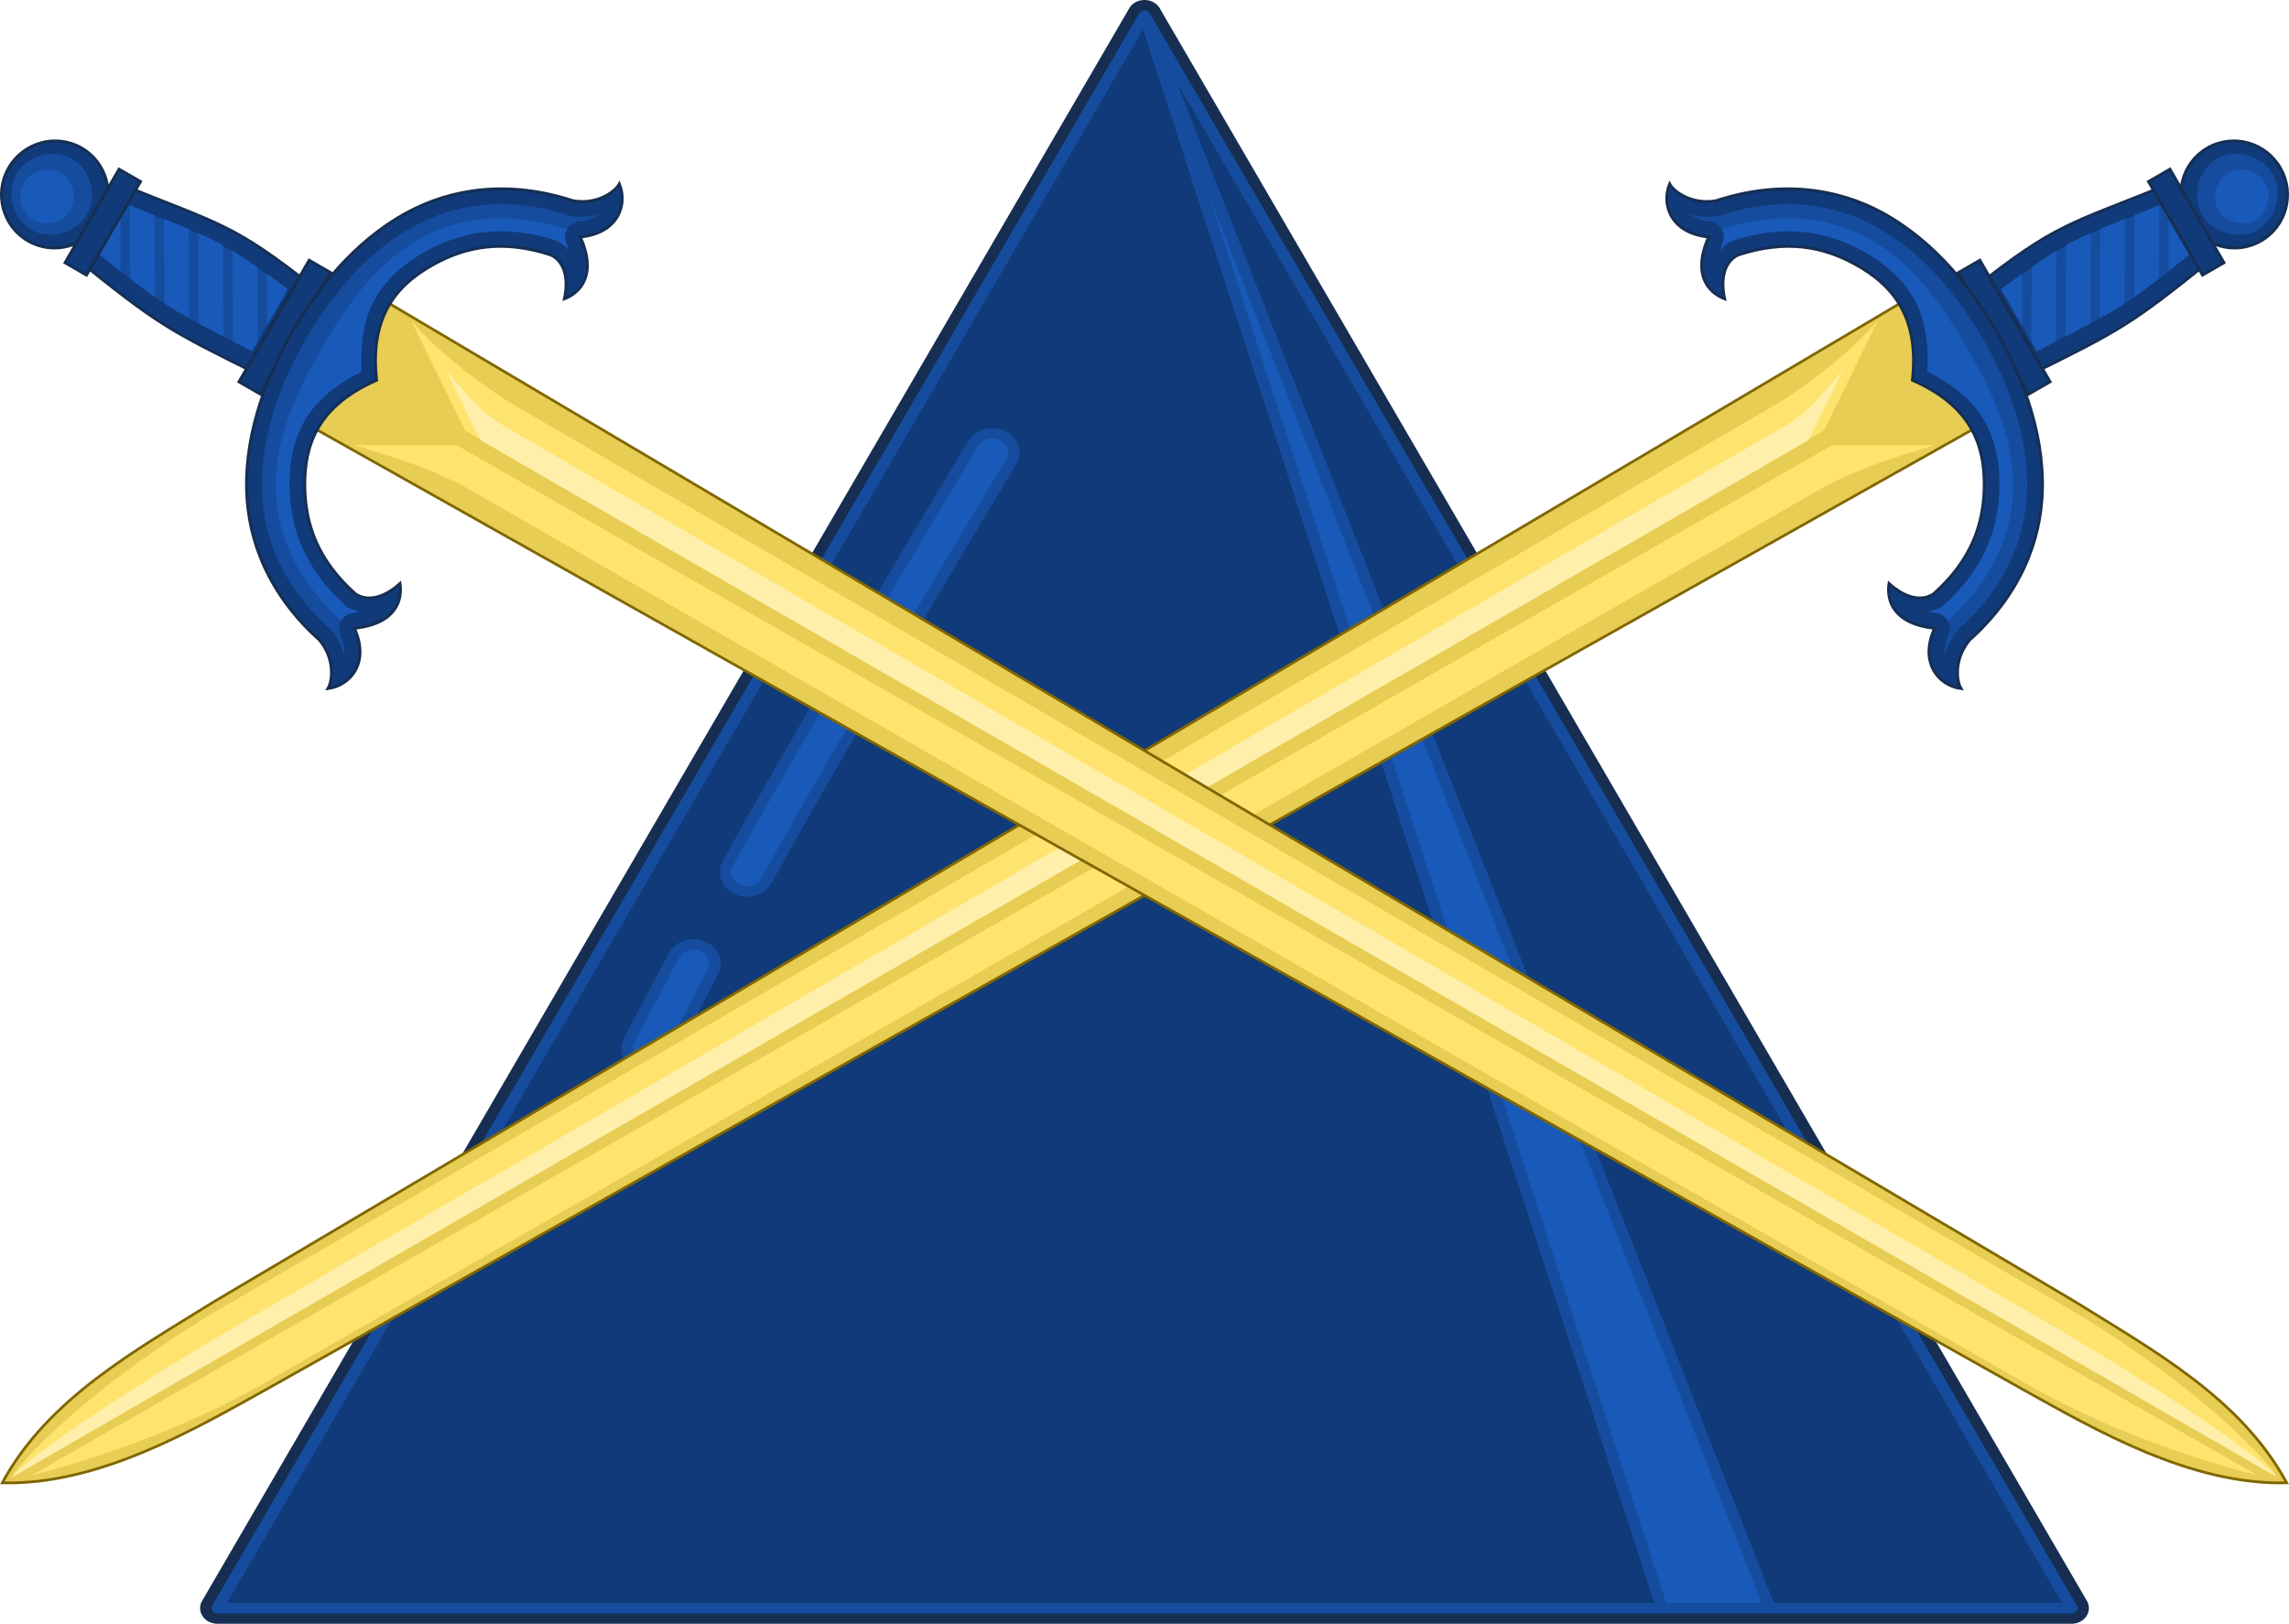
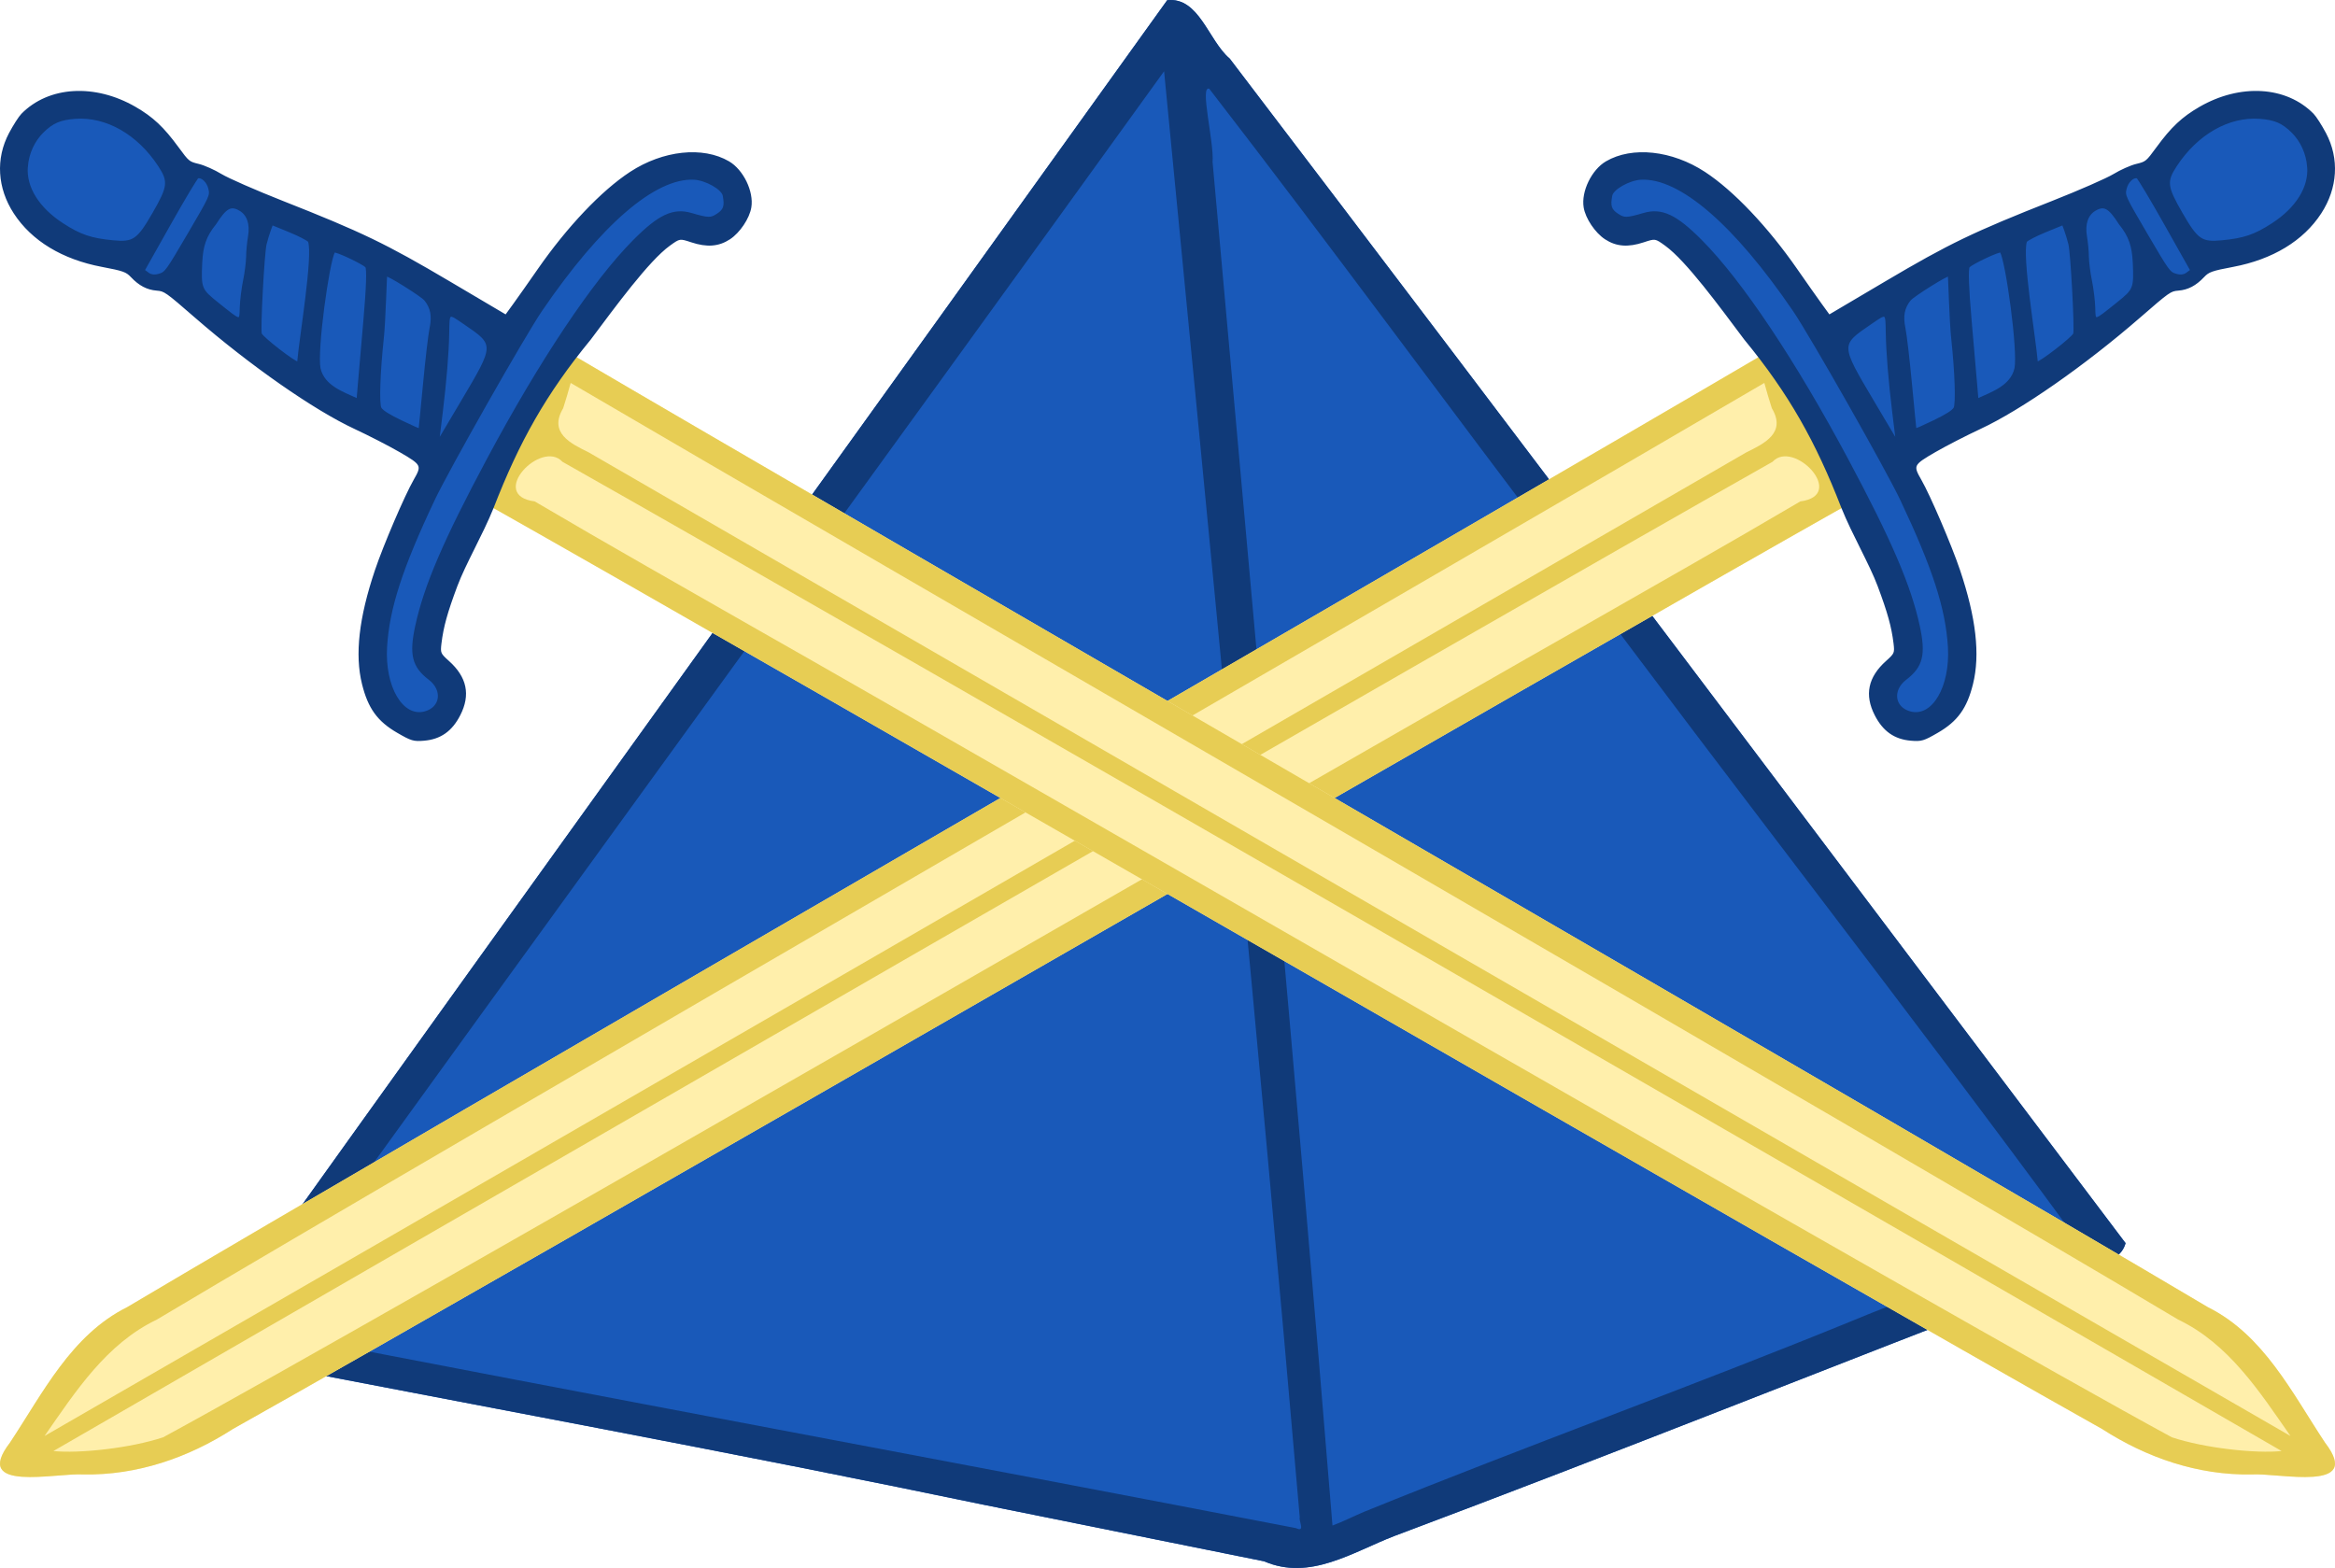
- <svg xmlns="http://www.w3.org/2000/svg" width="591.539pt" height="419.695pt" version="1.1" viewBox="0 0 591.539 419.695" id="svg1">
-   <defs id="defs1" />
-   <g id="g4" transform="matrix(1.660174,0,0,1.497012,-484.8955,-327.5206)" style="stroke-width:0.634">
-     <path d="M 470.224,221.48 614.542,496.441 H 325.92 L 470.238,221.48" fill-rule="evenodd" id="path1" style="fill:#162e52;fill-opacity:1;stroke:#162e52;stroke-width:5.394;stroke-linecap:round;stroke-linejoin:round;stroke-dasharray:none;stroke-opacity:1" />
-     <path d="M 470.224,221.48 614.542,496.441 H 325.92 L 470.238,221.48" fill-rule="evenodd" id="path4" style="fill:#1959b9;fill-opacity:1;stroke:#154c9e;stroke-width:1.798;stroke-linecap:round;stroke-linejoin:round;stroke-dasharray:none;stroke-opacity:1" />
-     <path d="m 470.224,221.48 80.557,274.961 H 325.92 L 470.238,221.48 Z m 0,0 144.318,274.961 h -46.984 z m -73.243,162.274 -6.959,14.615 c -0.796,1.675 -0.085,3.671 1.591,4.466 1.676,0.795 3.674,0.085 4.47,-1.59 l 6.959,-14.615 c 0.796,-1.675 0.085,-3.671 -1.591,-4.466 -1.676,-0.795 -3.674,-0.085 -4.47,1.59 z m 46.594,-88.401 c -24.364,44.892 -35.284,66.648 -38.214,72.498 -0.83,1.658 -0.169,3.671 1.49,4.5 1.659,0.829 3.674,0.169 4.504,-1.489 2.929,-5.853 13.816,-27.538 38.113,-72.314 0.88,-1.624 0.271,-3.671 -1.354,-4.55 -1.625,-0.879 -3.674,-0.271 -4.554,1.353 z" fill-rule="evenodd" id="path3" style="display:inline;fill:#103a79;fill-opacity:1;stroke:#154c9e;stroke-width:1.798;stroke-linecap:round;stroke-linejoin:round;stroke-dasharray:none;stroke-opacity:1" />
-   </g>
-   <g id="g29" transform="translate(-304.2304,-390.1527)">
-     <g transform="matrix(0.6758186,1.170552,1.162707,-0.6712889,796.1228,1056.389)" id="g16" style="display:inline;stroke-width:0.353">
-       <g id="g6" transform="translate(-74.25513,40.25867)" style="stroke-width:0.557;stroke-miterlimit:4;stroke-dasharray:none">
-         <circle style="display:inline;fill:#103a79;fill-opacity:1;stroke:#162e52;stroke-width:0.557;stroke-linecap:round;stroke-miterlimit:4;stroke-dasharray:none;stroke-opacity:1" id="circle4" cx="-288.793" cy="244.281" r="10.254" />
-         <path style="display:inline;fill:#154c9e;fill-opacity:1;stroke:none;stroke-width:0.384;stroke-linecap:round;stroke-miterlimit:4;stroke-dasharray:none;stroke-opacity:1" id="path5" d="m -536.658,38.58 c -2.833,-5.36e-4 -5.41,2.576 -5.41,5.408 -5.4e-4,2.833 2.577,5.411 5.41,5.41 2.833,-2.48e-4 5.409,-2.577 5.408,-5.41 -2.5e-4,-2.832 -2.576,-5.408 -5.408,-5.408 z" transform="matrix(1.449769,0,0,1.449769,489.5067,181.0444)" />
-         <path transform="matrix(1.449769,0,0,1.449769,490.3114,181.5809)" d="m -536.658,40.402 c -1.878,-3.56e-4 -3.588,1.708 -3.588,3.586 -3.6e-4,1.878 1.71,3.588 3.588,3.588 1.878,-1.65e-4 3.586,-1.71 3.586,-3.588 -1.6e-4,-1.878 -1.708,-3.586 -3.586,-3.586 z" id="path6" style="display:inline;fill:#1959b9;fill-opacity:1;stroke:none;stroke-width:0.384;stroke-linecap:round;stroke-miterlimit:4;stroke-dasharray:none;stroke-opacity:1" />
+ <svg xmlns="http://www.w3.org/2000/svg" width="592.919pt" height="398.199pt" version="1.1" viewBox="0 0 592.919 398.199" id="svg1">
+   <defs id="defs1">
+     </defs>
+   <g id="layer1" transform="matrix(2.834646,0,0,2.834646,-1.275348,-144.9827)">
+     <g id="g41">
+       <path d="m 88.596,185.963 c -22.918,-4.774 -45.944,-8.994 -68.923,-13.457 -1.702,-1.88 1.797,-4.116 2.539,-6.016 27.524,-38.495 55.228,-76.863 82.797,-115.327 2.868,-0.295 3.676,3.608 5.601,5.236 26.879,35.276 53.527,70.727 80.248,106.122 -0.61,2.272 -4.257,2.047 -6.082,3.256 -19.837,7.622 -39.567,15.536 -59.462,22.995 -3.728,1.445 -7.531,4.022 -11.623,2.253 -8.365,-1.687 -16.73,-3.374 -25.095,-5.061 z" id="path3-5" style="fill:#1959b9;fill-opacity:1" />
+       <path style="fill:#103a79;fill-opacity:1" d="m 88.596,185.963 c -22.918,-4.774 -45.944,-8.994 -68.923,-13.457 -1.702,-1.88 1.797,-4.116 2.539,-6.016 27.524,-38.495 55.228,-76.863 82.797,-115.327 2.868,-0.295 3.676,3.608 5.601,5.236 26.879,35.276 53.527,70.727 80.248,106.122 -0.61,2.272 -4.257,2.047 -6.082,3.256 -19.837,7.622 -39.567,15.536 -59.462,22.995 -3.728,1.445 -7.531,4.022 -11.623,2.253 -8.365,-1.687 -16.73,-3.374 -25.095,-5.061 z m 28.286,1.13 c -3.721,-43.219 -7.974,-86.386 -12.153,-129.562 -27.118,37.614 -54.45,75.072 -81.557,112.694 31.098,6.083 62.273,11.812 93.378,17.829 0.853,0.414 0.229,-0.651 0.331,-0.961 z m 5.745,-0.496 c 14.576,-5.922 29.398,-11.25 43.967,-17.207 6.426,-2.674 13.338,-4.85 19.495,-7.741 -14.757,-20.095 -30.21,-39.815 -45.093,-59.875 -10.798,-14.177 -21.327,-28.583 -32.219,-42.673 -0.888,-0.351 0.44,4.757 0.296,6.567 3.639,40.694 7.447,81.534 10.74,122.153 0.947,-0.353 1.875,-0.825 2.812,-1.224 z" id="path1-1" />
+     </g>
+     <g id="g38" transform="matrix(0.3580971,0.6202424,0.6202424,-0.3580971,106.5917,-681.2201)">
+       <g id="g35" style="display:inline">
+         <path d="m 960.141,-470.395 c 0.318,-42.035 0.374,-195.199 0.9,-237.231 -0.48,-7.795 4.031,-14.493 7.354,-21.174 3.029,-7.334 6.137,3.144 8.046,6.001 3.437,5.722 4.736,12.375 4.411,18.988 0.495,40.619 0.426,192.368 0.844,232.987 z" id="path34" style="display:inline;fill:#ffefab;fill-opacity:1" />
+         <path style="fill:#e7cd54;fill-opacity:1" d="m 960.141,-470.395 c 0.318,-42.035 0.374,-195.199 0.9,-237.231 -0.48,-7.795 4.031,-14.493 7.354,-21.174 3.029,-7.334 6.137,3.144 8.046,6.001 3.437,5.722 4.736,12.375 4.411,18.988 0.495,40.619 0.426,192.368 0.844,232.987 m -15.185,-2.422 c 3.59,0.057 3.357,-3.021 3.188,-5.51 0.048,-44.916 0.162,-200.957 0.132,-245.873 -2.877,6.125 -6.136,12.469 -5.587,19.452 -0.615,40.522 -0.657,192.175 -0.941,232.701 1.061,-0.29 2.136,-0.526 3.209,-0.77 z m 11.827,-35.23 c -0.257,-30.754 -0.132,-172.646 -0.948,-203.389 -0.875,-4.253 -3.489,-10.14 -5.376,-12.745 -0.024,45.655 -0.087,202.437 0.345,248.09 -1.169,3.724 8.332,6.041 6.029,0.532 0.096,-10.829 -0.012,-21.659 -0.049,-32.488 z" id="path35" />
      </g>
-       <g transform="matrix(0.7118668,0,0,0.8403905,-1539.457,-691.8494)" id="g9" style="stroke-width:0.72;stroke-miterlimit:4;stroke-dasharray:none">
-         <path style="fill:#e7cd54;fill-opacity:1;stroke:#806600;stroke-width:0.72;stroke-linecap:butt;stroke-linejoin:miter;stroke-miterlimit:4;stroke-dasharray:none;stroke-opacity:1" d="m 1638.854,634.206 -5.863,451.028 h 39.156 l -5.863,-451.028 c -0.382,-18.338 -0.172,-43.87 -13.715,-62.651 -13.543,18.782 -12.877,41.826 -13.715,62.651 z" id="path7" />
-         <path style="fill:#fee46e;fill-opacity:1;stroke:none;stroke-width:0.72;stroke-miterlimit:4;stroke-dasharray:none" d="m 1753.683,742.843 c -6.389,13.533 -10.579,38.228 -10.808,59.782 l -1.438,410.906 c -0.036,10.483 -2.36,22.982 -5.74,31.448 l 18.209,-23.167 z m 2.608,3.695 2.178,475.275 13.781,20.375 c -2.327,-8.466 -5.162,-18.173 -5.188,-28.656 l -1,-410.906 c -0.158,-21.555 -5.373,-42.555 -9.771,-56.088 z" transform="translate(-101.5378,-168.4052)" id="path8" />
-         <path style="fill:#ffefab;fill-opacity:1;stroke:none;stroke-width:0.72;stroke-miterlimit:4;stroke-dasharray:none" d="m 1646.1,1045.119 c -0.026,7.629 -1.78,10.452 -5.159,18.918 l 11.629,-14.803 V 574.018 c -3.309,8.399 -4.81,38.619 -5.048,60.188 z" id="path9" />
+       <g id="g37" style="display:inline" transform="translate(0,-1.0003)">
+         <path d="m 981.696,-470.824 c 3.554,-0.503 7.789,-0.472 10.726,-0.961 3.478,-0.579 5.305,-1.052 7.22,-1.868 1.148,-0.489 1.219,-0.583 1.516,-2.001 0.611,-2.912 2.251,-4.379 5.056,-4.522 2.209,-0.113 3.755,0.604 4.92,2.283 0.729,1.049 0.797,1.334 0.794,3.307 0,2.842 -0.808,4.639 -3.037,6.786 -2.714,2.614 -6.943,4.453 -13.098,5.694 -3.22,0.649 -9.96,1.453 -12.183,1.453 -2.147,0 -2.239,0.138 -2.239,3.383 -2.1e-4,1.559 0.139,4.414 0.31,6.343 0.492,5.568 -0.341,15.277 -2.079,24.216 -0.934,4.805 -0.951,5.001 -0.525,5.896 0.515,1.08 0.56,2.173 0.145,3.555 -0.265,0.886 -0.192,1.287 0.711,3.867 1.653,4.723 1.557,9.176 -0.275,12.782 -1.695,3.337 -4.733,5.343 -8.293,5.476 -1.118,0.042 -2.398,-0.018 -2.843,-0.133 h -10e-6 c -4.642,-1.199 -7.789,-5.97 -7.789,-11.806 0,-2.504 0.419,-4.289 1.678,-7.142 0.89,-2.018 0.904,-2.105 0.546,-3.31 -0.202,-0.681 -0.348,-2.06 -0.323,-3.066 0.024,-1.005 -0.391,-4.745 -0.922,-8.31 -1.568,-10.526 -1.817,-13.862 -1.723,-23.151 l 0.083,-8.202 -1.72,-0.18 c -0.946,-0.099 -3.327,-0.314 -5.292,-0.478 -6.423,-0.536 -12.484,-1.991 -16.276,-3.907 -4.361,-2.204 -7.286,-6.21 -7.266,-9.949 0.011,-2.03 1.68,-4.489 3.517,-5.181 1.275,-0.481 3.395,-0.338 4.687,0.315 1.46,0.738 2.272,1.924 2.685,3.923 0.315,1.527 0.33,1.545 1.789,2.196 2.988,1.333 10.044,2.089 15.131,2.701 8.702,1.445 15.575,1.353 24.367,-0.008 z" id="path36" style="fill:#1959b9;fill-opacity:1;stroke-width:0.025;stroke-dasharray:none" />
+         <path style="fill:#103a79;fill-opacity:1;stroke:#103a79;stroke-width:0.25;stroke-dasharray:none;stroke-opacity:1" d="m 981.696,-470.824 c 3.554,-0.503 7.789,-0.472 10.726,-0.961 3.478,-0.579 5.305,-1.052 7.22,-1.868 1.148,-0.489 1.219,-0.583 1.516,-2.001 0.611,-2.912 2.251,-4.379 5.056,-4.522 2.209,-0.113 3.755,0.604 4.92,2.283 0.729,1.049 0.797,1.334 0.794,3.307 0,2.842 -0.808,4.639 -3.037,6.786 -2.714,2.614 -6.943,4.453 -13.098,5.694 -3.22,0.649 -9.96,1.453 -12.183,1.453 -2.147,0 -2.239,0.138 -2.239,3.383 -2.1e-4,1.559 0.139,4.414 0.31,6.343 0.492,5.568 -0.341,15.277 -2.079,24.216 -0.934,4.805 -0.951,5.001 -0.525,5.896 0.515,1.08 0.56,2.173 0.145,3.555 -0.265,0.886 -0.192,1.287 0.711,3.867 1.653,4.723 1.557,9.176 -0.275,12.782 -1.695,3.337 -4.733,5.343 -8.293,5.476 -1.118,0.042 -2.398,-0.018 -2.843,-0.133 h -10e-6 c -4.642,-1.199 -7.789,-5.97 -7.789,-11.806 0,-2.504 0.419,-4.289 1.678,-7.142 0.89,-2.018 0.904,-2.105 0.546,-3.31 -0.202,-0.681 -0.348,-2.06 -0.323,-3.066 0.024,-1.005 -0.391,-4.745 -0.922,-8.31 -1.568,-10.526 -1.817,-13.862 -1.723,-23.151 l 0.083,-8.202 -1.72,-0.18 c -0.946,-0.099 -3.327,-0.314 -5.292,-0.478 -6.423,-0.536 -12.484,-1.991 -16.276,-3.907 -4.361,-2.204 -7.286,-6.21 -7.266,-9.949 0.011,-2.03 1.68,-4.489 3.517,-5.181 1.275,-0.481 3.395,-0.338 4.687,0.315 1.46,0.738 2.272,1.924 2.685,3.923 0.315,1.527 0.33,1.545 1.789,2.196 2.988,1.333 10.044,2.089 15.131,2.701 8.702,1.445 15.575,1.353 24.367,-0.008 z m -7.804,71.781 c 2.334,-1.109 3.79,-3.827 3.982,-7.433 0.14,-2.628 -0.139,-4.041 -1.301,-6.579 -1.071,-2.34 -1.66,-2.619 -5.537,-2.619 -3.854,0 -4.469,0.263 -5.528,2.36 -2.162,4.283 -2.14,8.84 0.058,12.08 1.064,1.568 1.907,2.199 3.548,2.652 1.537,0.425 3.262,0.258 4.778,-0.463 z m 3.987,-19.814 c 0.051,-0.44 -0.144,-0.879 -0.567,-1.277 -0.628,-0.59 -0.797,-0.607 -6.22,-0.642 -5.532,-0.035 -5.579,-0.031 -6.246,0.595 -0.639,0.6 -0.881,1.564 -0.491,1.954 0.1,0.1 3.165,0.149 6.813,0.11 l 6.632,-0.071 z m -4.554,-5.049 c 2.933,-1.525 3.025,-1.642 3.44,-4.375 0.571,-3.76 0.624,-3.616 -1.015,-2.734 -0.764,0.411 -2.163,1.004 -3.109,1.317 -0.946,0.313 -2.196,0.838 -2.778,1.166 -0.582,0.328 -1.623,0.804 -2.312,1.059 -1.492,0.552 -2.318,1.501 -2.318,2.665 0,1.318 0.628,1.687 3.05,1.792 1.977,0.326 3.284,0.004 5.042,-0.891 z m -5.975,-5.844 c 1.094,-0.317 9.501,-4.588 10.004,-5.081 0.346,-0.339 1.057,-5.589 0.793,-5.853 -2.752,1.301 -12.575,4.944 -13.823,6.41 -0.098,0.256 -0.037,1.503 0.137,2.772 l 0.315,2.307 0.824,-0.143 c 0.453,-0.079 1.241,-0.264 1.75,-0.412 z m 10.102,-13.627 c 1.674,-1.574 1.168,-4.008 0.976,-6.056 l -1.504,0.711 c -0.827,0.391 -4.152,1.944 -7.388,3.452 -3.783,1.762 -5.94,2.911 -6.041,3.216 -0.188,0.572 0.144,4.421 0.381,4.419 1.477,-0.013 11.87,-4.241 13.576,-5.741 z m -11.411,-2.868 c 1.52,-0.807 3.36,-1.729 4.087,-2.05 3.966,-1.749 7.536,-3.653 7.81,-4.165 0.209,-0.391 0.247,-1.351 0.119,-3.059 -0.103,-1.369 -0.222,-2.488 -0.266,-2.488 -0.044,0 -2.381,1.056 -5.194,2.346 -2.813,1.29 -5.722,2.544 -6.465,2.787 -1.464,0.478 -2.29,1.191 -2.732,2.359 -0.243,0.643 -0.423,5.737 -0.202,5.737 0.044,0 1.324,-0.66 2.844,-1.467 z m -0.411,-8.888 c 2.16,-1.192 5.339,-2.695 8.926,-4.22 l 3.37,-1.432 -5.965,-0.071 c -8.081,-0.096 -8.11,-0.081 -8.454,4.504 -0.198,2.637 -0.319,2.568 2.123,1.22 z m 18.918,-8.819 c 9.388,-0.773 14.573,-1.88 18.884,-4.034 4.516,-2.257 6.757,-6.225 4.684,-8.298 -1.522,-1.522 -3.619,-0.659 -3.91,1.608 -0.326,2.547 -1.438,3.617 -4.917,4.728 -4.91,1.569 -11.018,2.294 -22.491,2.669 -14.017,0.458 -25.948,-0.324 -32.864,-2.155 -4.31,-1.141 -5.923,-2.269 -6.476,-4.527 -0.53,-2.165 -0.679,-2.438 -1.572,-2.885 -0.944,-0.473 -1.449,-0.365 -2.469,0.525 -0.649,0.566 -0.624,2.937 0.044,4.247 2.228,4.367 10.755,7.347 23.835,8.329 3.792,0.285 23.06,0.139 27.252,-0.206 z" id="path37" />
      </g>
-       <g transform="matrix(1.29568,0,0,1.558822,-1869.533,-1492.882)" style="stroke-width:0.392;stroke-miterlimit:4;stroke-dasharray:none" id="g12">
-         <path style="color:#000000;display:inline;overflow:visible;visibility:visible;fill:#103a79;fill-opacity:1;fill-rule:nonzero;stroke:#162e52;stroke-width:0.392;stroke-miterlimit:4;stroke-dasharray:none;stroke-opacity:1;marker:none;enable-background:accumulate" d="m 1156.532,1133.869 c -2.192,-13.187 -3.288,-14.474 -1.074,-27.079 h 15.201 c 1.04,13.275 1.026,14.396 -1.3,27.079 z" id="path10" />
-         <path style="color:#000000;display:inline;overflow:visible;visibility:visible;fill:#154c9e;fill-opacity:1;fill-rule:nonzero;stroke:none;stroke-width:0.392;stroke-miterlimit:4;stroke-dasharray:none;marker:none;enable-background:accumulate" d="m 1166.873,1134.688 c -0.132,-0.42 -0.163,-0.876 -0.088,-1.312 2.121,-11.657 2.139,-11.725 1.378,-23.918 h -10.495 3e-4 c -1.542,11.386 -0.768,11.584 1.271,23.949 0.069,0.426 0.039,0.871 -0.088,1.281 z" id="path11" />
-         <path style="color:#000000;display:inline;overflow:visible;visibility:visible;fill:#103a79;fill-opacity:1;fill-rule:nonzero;stroke:#162e52;stroke-width:0.392;stroke-miterlimit:4;stroke-dasharray:none;stroke-opacity:1;marker:none;enable-background:accumulate" d="m 1152.326,1105.9 h 20.745 v 3.055 h -20.745 z" id="path12" />
+     </g>
+     <g id="g32" transform="matrix(-0.3580971,0.6202424,-0.6202424,-0.3580971,103.477,-681.2201)">
+       <g id="g30" style="display:inline">
+         <path d="m 960.141,-470.395 c 0.318,-42.035 0.374,-195.199 0.9,-237.231 -0.48,-7.795 4.031,-14.493 7.354,-21.174 3.029,-7.334 6.137,3.144 8.046,6.001 3.437,5.722 4.736,12.375 4.411,18.988 0.495,40.619 0.426,192.368 0.844,232.987 z" id="path33" style="display:inline;fill:#ffefab;fill-opacity:1" />
+         <path style="fill:#e7cd54;fill-opacity:1" d="m 960.141,-470.395 c 0.318,-42.035 0.374,-195.199 0.9,-237.231 -0.48,-7.795 4.031,-14.493 7.354,-21.174 3.029,-7.334 6.137,3.144 8.046,6.001 3.437,5.722 4.736,12.375 4.411,18.988 0.495,40.619 0.426,192.368 0.844,232.987 m -15.185,-2.422 c 3.59,0.057 3.357,-3.021 3.188,-5.51 0.048,-44.916 0.162,-200.957 0.132,-245.873 -2.877,6.125 -6.136,12.469 -5.587,19.452 -0.615,40.522 -0.657,192.175 -0.941,232.701 1.061,-0.29 2.136,-0.526 3.209,-0.77 z m 11.827,-35.23 c -0.257,-30.754 -0.132,-172.646 -0.948,-203.389 -0.875,-4.253 -3.489,-10.14 -5.376,-12.745 -0.024,45.655 -0.087,202.437 0.345,248.09 -1.169,3.724 8.332,6.041 6.029,0.532 0.096,-10.829 -0.012,-21.659 -0.049,-32.488 z" id="path29" />
      </g>
-       <g id="g15" transform="matrix(0.8001233,0,0,0.8001233,-77.01785,47.31797)" style="stroke-width:0.696;stroke-miterlimit:4;stroke-dasharray:none">
-         <path style="color:#000000;font-style:normal;font-variant:normal;font-weight:normal;font-stretch:normal;font-size:medium;line-height:normal;font-family:Sans;-inkscape-font-specification:Sans;text-indent:0;text-align:start;text-decoration:none;text-decoration-line:none;letter-spacing:normal;word-spacing:normal;text-transform:none;writing-mode:lr-tb;direction:ltr;baseline-shift:baseline;text-anchor:start;display:inline;overflow:visible;visibility:visible;fill:#103a79;fill-opacity:1;stroke:#162e52;stroke-width:0.696;stroke-miterlimit:4;stroke-dasharray:none;stroke-opacity:1;marker:none;enable-background:accumulate" d="m -395.744,220.972 c -10.483,-6.444 -19.054,-17.396 -22.354,-33.229 -1.881,-5.228 -6.585,-7.653 -9.023,-7.612 3.365,-4.362 10.428,-5.596 15.642,1.743 5.91,-8.124 11.554,-6.667 14.717,-4.111 -4.426,1.419 -7.7,4.218 -7.481,8.019 2.485,11.945 8.355,18.677 15.806,23.257 9.137,5.616 18.872,6.986 30.954,-1.949 12.082,8.935 21.817,7.564 30.954,1.949 7.451,-4.58 13.321,-11.311 15.806,-23.257 0.219,-3.8 -3.055,-6.6 -7.481,-8.019 3.163,-2.556 8.807,-4.013 14.717,4.111 5.214,-7.339 12.277,-6.105 15.642,-1.743 -2.438,-0.041 -7.141,2.384 -9.023,7.612 -3.3,15.834 -11.871,26.786 -22.354,33.229 -12.577,7.731 -27.177,9.499 -38.261,9.499 -11.084,0 -25.684,-1.768 -38.261,-9.499 z" id="path13" />
-         <path style="color:#000000;font-style:normal;font-variant:normal;font-weight:normal;font-stretch:normal;font-size:medium;line-height:normal;font-family:Sans;-inkscape-font-specification:Sans;text-indent:0;text-align:start;text-decoration:none;text-decoration-line:none;letter-spacing:normal;word-spacing:normal;text-transform:none;writing-mode:lr-tb;direction:ltr;baseline-shift:baseline;text-anchor:start;display:inline;overflow:visible;visibility:visible;fill:#154c9e;fill-opacity:1;stroke:none;stroke-width:0.696;stroke-miterlimit:4;stroke-dasharray:none;marker:none;enable-background:accumulate" d="m -418.351,180.784 c 1.494,1.517 2.846,3.32 3.702,5.7 a 3.688,3.688 0 0 1 0.147,0.536 c 3.109,14.917 11.043,24.898 20.703,30.836 11.708,7.196 25.599,8.914 36.291,8.914 10.692,0 24.636,-1.72 36.34,-8.914 9.66,-5.938 17.594,-15.919 20.703,-30.836 a 3.688,3.688 0 0 1 0.147,-0.536 c 0.856,-2.38 2.208,-4.182 3.702,-5.7 -1.193,0.434 -2.443,1.237 -3.848,3.215 a 3.688,3.688 0 0 1 -5.992,0.048 c -0.439,-0.604 -0.764,-0.76 -1.169,-1.218 0.303,1.027 0.649,2.047 0.585,3.166 a 3.688,3.688 0 0 1 -0.097,0.536 c -2.664,12.805 -9.352,20.652 -17.439,25.623 -4.954,3.045 -10.399,5.151 -16.368,5.066 -5.285,-0.075 -10.857,-2.2 -16.562,-5.943 -5.702,3.742 -11.238,5.868 -16.514,5.943 -5.958,0.084 -11.416,-2.023 -16.368,-5.066 -8.087,-4.971 -14.775,-12.818 -17.439,-25.623 a 3.688,3.688 0 0 1 -0.098,-0.536 c -0.064,-1.12 0.282,-2.139 0.585,-3.166 -0.404,0.457 -0.73,0.614 -1.169,1.218 a 3.688,3.688 0 0 1 -5.992,-0.048 c -1.405,-1.978 -2.655,-2.781 -3.848,-3.215 z" id="path14" />
-         <path style="color:#000000;font-style:normal;font-variant:normal;font-weight:normal;font-stretch:normal;font-size:medium;line-height:normal;font-family:Sans;-inkscape-font-specification:Sans;text-indent:0;text-align:start;text-decoration:none;text-decoration-line:none;letter-spacing:normal;word-spacing:normal;text-transform:none;writing-mode:lr-tb;direction:ltr;baseline-shift:baseline;text-anchor:start;display:inline;overflow:visible;visibility:visible;fill:#1959b9;fill-opacity:1;stroke:none;stroke-width:0.696;stroke-miterlimit:4;stroke-dasharray:none;marker:none;enable-background:accumulate" d="m -323.592,215.404 c 9.059,-5.323 16.715,-14.454 20.144,-29.843 -1.13,0.009 -2.264,-0.494 -3.008,-1.513 -0.439,-0.604 -0.765,-0.761 -1.169,-1.218 0.303,1.027 0.648,2.047 0.585,3.166 -0.019,0.181 -0.052,0.36 -0.098,0.536 -2.664,12.805 -9.352,20.652 -17.439,25.623 -4.951,3.043 -10.41,5.15 -16.368,5.066 -5.276,-0.075 -10.812,-2.201 -16.538,-5.943 -5.725,3.742 -11.262,5.868 -16.538,5.943 -5.958,0.084 -11.416,-2.023 -16.368,-5.066 -8.087,-4.971 -14.775,-12.818 -17.439,-25.623 -0.046,-0.176 -0.079,-0.355 -0.098,-0.536 -0.064,-1.12 0.282,-2.139 0.585,-3.166 -0.404,0.457 -0.73,0.614 -1.169,1.218 -0.744,1.019 -1.878,1.522 -3.008,1.513 3.429,15.39 11.085,24.52 20.144,29.843 10.903,6.406 23.833,6.949 33.891,6.949 10.058,0 22.989,-0.543 33.891,-6.949 z" id="path15" />
+       <g id="g31" style="display:inline" transform="translate(0,-1.0003)">
+         <path d="m 981.696,-470.824 c 3.554,-0.503 7.789,-0.472 10.726,-0.961 3.478,-0.579 5.305,-1.052 7.22,-1.868 1.148,-0.489 1.219,-0.583 1.516,-2.001 0.611,-2.912 2.251,-4.379 5.056,-4.522 2.209,-0.113 3.755,0.604 4.92,2.283 0.729,1.049 0.797,1.334 0.794,3.307 0,2.842 -0.808,4.639 -3.037,6.786 -2.714,2.614 -6.943,4.453 -13.098,5.694 -3.22,0.649 -9.96,1.453 -12.183,1.453 -2.147,0 -2.239,0.138 -2.239,3.383 -2.1e-4,1.559 0.139,4.414 0.31,6.343 0.492,5.568 -0.341,15.277 -2.079,24.216 -0.934,4.805 -0.951,5.001 -0.525,5.896 0.515,1.08 0.56,2.173 0.145,3.555 -0.265,0.886 -0.192,1.287 0.711,3.867 1.653,4.723 1.557,9.176 -0.275,12.782 -1.695,3.337 -4.733,5.343 -8.293,5.476 -1.118,0.042 -2.398,-0.018 -2.843,-0.133 h -10e-6 c -4.642,-1.199 -7.789,-5.97 -7.789,-11.806 0,-2.504 0.419,-4.289 1.678,-7.142 0.89,-2.018 0.904,-2.105 0.546,-3.31 -0.202,-0.681 -0.348,-2.06 -0.323,-3.066 0.024,-1.005 -0.391,-4.745 -0.922,-8.31 -1.568,-10.526 -1.817,-13.862 -1.723,-23.151 l 0.083,-8.202 -1.72,-0.18 c -0.946,-0.099 -3.327,-0.314 -5.292,-0.478 -6.423,-0.536 -12.484,-1.991 -16.276,-3.907 -4.361,-2.204 -7.286,-6.21 -7.266,-9.949 0.011,-2.03 1.68,-4.489 3.517,-5.181 1.275,-0.481 3.395,-0.338 4.687,0.315 1.46,0.738 2.272,1.924 2.685,3.923 0.315,1.527 0.33,1.545 1.789,2.196 2.988,1.333 10.044,2.089 15.131,2.701 8.702,1.445 15.575,1.353 24.367,-0.008 z" id="path32" style="fill:#1959b9;fill-opacity:1;stroke-width:0.025;stroke-dasharray:none" />
+         <path style="fill:#103a79;fill-opacity:1;stroke:#103a79;stroke-width:0.25;stroke-dasharray:none;stroke-opacity:1" d="m 981.696,-470.824 c 3.554,-0.503 7.789,-0.472 10.726,-0.961 3.478,-0.579 5.305,-1.052 7.22,-1.868 1.148,-0.489 1.219,-0.583 1.516,-2.001 0.611,-2.912 2.251,-4.379 5.056,-4.522 2.209,-0.113 3.755,0.604 4.92,2.283 0.729,1.049 0.797,1.334 0.794,3.307 0,2.842 -0.808,4.639 -3.037,6.786 -2.714,2.614 -6.943,4.453 -13.098,5.694 -3.22,0.649 -9.96,1.453 -12.183,1.453 -2.147,0 -2.239,0.138 -2.239,3.383 -2.1e-4,1.559 0.139,4.414 0.31,6.343 0.492,5.568 -0.341,15.277 -2.079,24.216 -0.934,4.805 -0.951,5.001 -0.525,5.896 0.515,1.08 0.56,2.173 0.145,3.555 -0.265,0.886 -0.192,1.287 0.711,3.867 1.653,4.723 1.557,9.176 -0.275,12.782 -1.695,3.337 -4.733,5.343 -8.293,5.476 -1.118,0.042 -2.398,-0.018 -2.843,-0.133 h -10e-6 c -4.642,-1.199 -7.789,-5.97 -7.789,-11.806 0,-2.504 0.419,-4.289 1.678,-7.142 0.89,-2.018 0.904,-2.105 0.546,-3.31 -0.202,-0.681 -0.348,-2.06 -0.323,-3.066 0.024,-1.005 -0.391,-4.745 -0.922,-8.31 -1.568,-10.526 -1.817,-13.862 -1.723,-23.151 l 0.083,-8.202 -1.72,-0.18 c -0.946,-0.099 -3.327,-0.314 -5.292,-0.478 -6.423,-0.536 -12.484,-1.991 -16.276,-3.907 -4.361,-2.204 -7.286,-6.21 -7.266,-9.949 0.011,-2.03 1.68,-4.489 3.517,-5.181 1.275,-0.481 3.395,-0.338 4.687,0.315 1.46,0.738 2.272,1.924 2.685,3.923 0.315,1.527 0.33,1.545 1.789,2.196 2.988,1.333 10.044,2.089 15.131,2.701 8.702,1.445 15.575,1.353 24.367,-0.008 z m -7.804,71.781 c 2.334,-1.109 3.79,-3.827 3.982,-7.433 0.14,-2.628 -0.139,-4.041 -1.301,-6.579 -1.071,-2.34 -1.66,-2.619 -5.537,-2.619 -3.854,0 -4.469,0.263 -5.528,2.36 -2.162,4.283 -2.14,8.84 0.058,12.08 1.064,1.568 1.907,2.199 3.548,2.652 1.537,0.425 3.262,0.258 4.778,-0.463 z m 3.987,-19.814 c 0.051,-0.44 -0.144,-0.879 -0.567,-1.277 -0.628,-0.59 -0.797,-0.607 -6.22,-0.642 -5.532,-0.035 -5.579,-0.031 -6.246,0.595 -0.639,0.6 -0.881,1.564 -0.491,1.954 0.1,0.1 3.165,0.149 6.813,0.11 l 6.632,-0.071 z m -4.554,-5.049 c 2.933,-1.525 3.025,-1.642 3.44,-4.375 0.571,-3.76 0.624,-3.616 -1.015,-2.734 -0.764,0.411 -2.163,1.004 -3.109,1.317 -0.946,0.313 -2.196,0.838 -2.778,1.166 -0.582,0.328 -1.623,0.804 -2.312,1.059 -1.492,0.552 -2.318,1.501 -2.318,2.665 0,1.318 0.628,1.687 3.05,1.792 1.977,0.326 3.284,0.004 5.042,-0.891 z m -5.975,-5.844 c 1.094,-0.317 9.501,-4.588 10.004,-5.081 0.346,-0.339 1.057,-5.589 0.793,-5.853 -2.752,1.301 -12.575,4.944 -13.823,6.41 -0.098,0.256 -0.037,1.503 0.137,2.772 l 0.315,2.307 0.824,-0.143 c 0.453,-0.079 1.241,-0.264 1.75,-0.412 z m 10.102,-13.627 c 1.674,-1.574 1.168,-4.008 0.976,-6.056 l -1.504,0.711 c -0.827,0.391 -4.152,1.944 -7.388,3.452 -3.783,1.762 -5.94,2.911 -6.041,3.216 -0.188,0.572 0.144,4.421 0.381,4.419 1.477,-0.013 11.87,-4.241 13.576,-5.741 z m -11.411,-2.868 c 1.52,-0.807 3.36,-1.729 4.087,-2.05 3.966,-1.749 7.536,-3.653 7.81,-4.165 0.209,-0.391 0.247,-1.351 0.119,-3.059 -0.103,-1.369 -0.222,-2.488 -0.266,-2.488 -0.044,0 -2.381,1.056 -5.194,2.346 -2.813,1.29 -5.722,2.544 -6.465,2.787 -1.464,0.478 -2.29,1.191 -2.732,2.359 -0.243,0.643 -0.423,5.737 -0.202,5.737 0.044,0 1.324,-0.66 2.844,-1.467 z m -0.411,-8.888 c 2.16,-1.192 5.339,-2.695 8.926,-4.22 l 3.37,-1.432 -5.965,-0.071 c -8.081,-0.096 -8.11,-0.081 -8.454,4.504 -0.198,2.637 -0.319,2.568 2.123,1.22 z m 18.918,-8.819 c 9.388,-0.773 14.573,-1.88 18.884,-4.034 4.516,-2.257 6.757,-6.225 4.684,-8.298 -1.522,-1.522 -3.619,-0.659 -3.91,1.608 -0.326,2.547 -1.438,3.617 -4.917,4.728 -4.91,1.569 -11.018,2.294 -22.491,2.669 -14.017,0.458 -25.948,-0.324 -32.864,-2.155 -4.31,-1.141 -5.923,-2.269 -6.476,-4.527 -0.53,-2.165 -0.679,-2.438 -1.572,-2.885 -0.944,-0.473 -1.449,-0.365 -2.469,0.525 -0.649,0.566 -0.624,2.937 0.044,4.247 2.228,4.367 10.755,7.347 23.835,8.329 3.792,0.285 23.06,0.139 27.252,-0.206 z" id="path30" />
      </g>
-       <path style="fill:#1959b9;fill-opacity:1;stroke:none;stroke-width:0.444;stroke-linecap:round;stroke-miterlimit:4;stroke-dasharray:none;stroke-opacity:1" d="m -369.67,236.565 c -0.213,1.879 -0.376,3.473 -0.523,5.004 l 8.49,-5.004 z m 11.582,0 -12.299,7.248 c -0.174,2.115 -0.297,4.024 -0.33,5.688 l 14.967,-8.824 c -0.067,-1.317 -0.128,-2.564 -0.209,-4.111 z m 2.445,6.18 -15.078,8.885 c 0.028,1.777 0.162,3.492 0.35,5.285 l 14.943,-8.809 c -0.048,-1.586 -0.117,-3.34 -0.215,-5.361 z m 0.252,7.471 -14.762,8.701 c 0.19,1.503 0.432,3.208 0.707,5.072 l 13.98,-8.24 c 0.09,-1.733 0.103,-3.556 0.074,-5.533 z m -0.238,7.762 -13.525,7.973 c 0.223,1.499 0.467,3.218 0.73,5.059 l 12.137,-7.152 c 0.297,-2.195 0.511,-4.11 0.658,-5.879 z m -0.986,8.201 -11.527,6.793 c 0.047,0.336 0.085,0.578 0.133,0.926 0.091,0.664 0.051,1.356 -0.115,1.996 h 4.344 l 6.271,-3.697 c 0.345,-2.266 0.641,-4.262 0.895,-6.018 z" id="path16" />
-       <rect style="color:#000000;display:inline;overflow:visible;visibility:visible;fill:#103a79;fill-opacity:1;fill-rule:nonzero;stroke:#162e52;stroke-width:0.557;stroke-miterlimit:4;stroke-dasharray:none;stroke-opacity:1;marker:none;enable-background:accumulate" id="rect16" width="20.644" height="4.762" x="-373.37" y="271.5" />
-     </g>
-     <g transform="matrix(-0.6758186,1.170552,-1.162707,-0.6712889,403.8772,1056.389)" id="g28" style="display:inline;stroke-width:0.353">
-       <g id="g18" transform="translate(-74.25513,40.25867)" style="stroke-width:0.557;stroke-miterlimit:4;stroke-dasharray:none">
-         <circle style="display:inline;fill:#103a79;fill-opacity:1;stroke:#162e52;stroke-width:0.557;stroke-linecap:round;stroke-miterlimit:4;stroke-dasharray:none;stroke-opacity:1" id="circle16" cx="-288.793" cy="244.281" r="10.254" />
-         <path style="display:inline;fill:#154c9e;fill-opacity:1;stroke:none;stroke-width:0.384;stroke-linecap:round;stroke-miterlimit:4;stroke-dasharray:none;stroke-opacity:1" id="path17" d="m -536.658,38.58 c -2.833,-5.36e-4 -5.41,2.576 -5.41,5.408 -5.4e-4,2.833 2.577,5.411 5.41,5.41 2.833,-2.48e-4 5.409,-2.577 5.408,-5.41 -2.5e-4,-2.832 -2.576,-5.408 -5.408,-5.408 z" transform="matrix(1.449769,0,0,1.449769,489.5067,181.0444)" />
-         <path transform="matrix(1.449769,0,0,1.449769,490.3114,181.5809)" d="m -536.658,40.402 c -1.878,-3.56e-4 -3.588,1.708 -3.588,3.586 -3.6e-4,1.878 1.71,3.588 3.588,3.588 1.878,-1.65e-4 3.586,-1.71 3.586,-3.588 -1.6e-4,-1.878 -1.708,-3.586 -3.586,-3.586 z" id="path18" style="display:inline;fill:#1959b9;fill-opacity:1;stroke:none;stroke-width:0.384;stroke-linecap:round;stroke-miterlimit:4;stroke-dasharray:none;stroke-opacity:1" />
-       </g>
-       <g transform="matrix(0.7118668,0,0,0.8403905,-1539.457,-691.8494)" id="g21" style="stroke-width:0.72;stroke-miterlimit:4;stroke-dasharray:none">
-         <path style="fill:#e7cd54;fill-opacity:1;stroke:#806600;stroke-width:0.72;stroke-linecap:butt;stroke-linejoin:miter;stroke-miterlimit:4;stroke-dasharray:none;stroke-opacity:1" d="m 1638.854,634.206 -5.863,451.028 h 39.156 l -5.863,-451.028 c -0.382,-18.338 -0.172,-43.87 -13.715,-62.651 -13.543,18.782 -12.877,41.826 -13.715,62.651 z" id="path19" />
-         <path style="fill:#fee46e;fill-opacity:1;stroke:none;stroke-width:0.72;stroke-miterlimit:4;stroke-dasharray:none" d="m 1753.683,742.843 c -6.389,13.533 -10.579,38.228 -10.808,59.782 l -1.438,410.906 c -0.036,10.483 -2.36,22.982 -5.74,31.448 l 18.209,-23.167 z m 2.608,3.695 2.178,475.275 13.781,20.375 c -2.327,-8.466 -5.162,-18.173 -5.188,-28.656 l -1,-410.906 c -0.158,-21.555 -5.373,-42.555 -9.771,-56.088 z" transform="translate(-101.5378,-168.4052)" id="path20" />
-         <path style="fill:#ffefab;fill-opacity:1;stroke:none;stroke-width:0.72;stroke-miterlimit:4;stroke-dasharray:none" d="m 1646.1,1045.119 c -0.026,7.629 -1.78,10.452 -5.159,18.918 l 11.629,-14.803 V 574.018 c -3.309,8.399 -4.81,38.619 -5.048,60.188 z" id="path21" />
-       </g>
-       <g transform="matrix(1.29568,0,0,1.558822,-1869.533,-1492.882)" style="stroke-width:0.392;stroke-miterlimit:4;stroke-dasharray:none" id="g24">
-         <path style="color:#000000;display:inline;overflow:visible;visibility:visible;fill:#103a79;fill-opacity:1;fill-rule:nonzero;stroke:#162e52;stroke-width:0.392;stroke-miterlimit:4;stroke-dasharray:none;stroke-opacity:1;marker:none;enable-background:accumulate" d="m 1156.532,1133.869 c -2.192,-13.187 -3.288,-14.474 -1.074,-27.079 h 15.201 c 1.04,13.275 1.026,14.396 -1.3,27.079 z" id="path22" />
-         <path style="color:#000000;display:inline;overflow:visible;visibility:visible;fill:#154c9e;fill-opacity:1;fill-rule:nonzero;stroke:none;stroke-width:0.392;stroke-miterlimit:4;stroke-dasharray:none;marker:none;enable-background:accumulate" d="m 1166.873,1134.688 c -0.132,-0.42 -0.163,-0.876 -0.088,-1.312 2.121,-11.657 2.139,-11.725 1.378,-23.918 h -10.495 3e-4 c -1.542,11.386 -0.768,11.584 1.271,23.949 0.069,0.426 0.039,0.871 -0.088,1.281 z" id="path23" />
-         <path style="color:#000000;display:inline;overflow:visible;visibility:visible;fill:#103a79;fill-opacity:1;fill-rule:nonzero;stroke:#162e52;stroke-width:0.392;stroke-miterlimit:4;stroke-dasharray:none;stroke-opacity:1;marker:none;enable-background:accumulate" d="m 1152.326,1105.9 h 20.745 v 3.055 h -20.745 z" id="path24" />
-       </g>
-       <g id="g27" transform="matrix(0.8001233,0,0,0.8001233,-77.01785,47.31797)" style="stroke-width:0.696;stroke-miterlimit:4;stroke-dasharray:none">
-         <path style="color:#000000;font-style:normal;font-variant:normal;font-weight:normal;font-stretch:normal;font-size:medium;line-height:normal;font-family:Sans;-inkscape-font-specification:Sans;text-indent:0;text-align:start;text-decoration:none;text-decoration-line:none;letter-spacing:normal;word-spacing:normal;text-transform:none;writing-mode:lr-tb;direction:ltr;baseline-shift:baseline;text-anchor:start;display:inline;overflow:visible;visibility:visible;fill:#103a79;fill-opacity:1;stroke:#162e52;stroke-width:0.696;stroke-miterlimit:4;stroke-dasharray:none;stroke-opacity:1;marker:none;enable-background:accumulate" d="m -395.744,220.972 c -10.483,-6.444 -19.054,-17.396 -22.354,-33.229 -1.881,-5.228 -6.585,-7.653 -9.023,-7.612 3.365,-4.362 10.428,-5.596 15.642,1.743 5.91,-8.124 11.554,-6.667 14.717,-4.111 -4.426,1.419 -7.7,4.218 -7.481,8.019 2.485,11.945 8.355,18.677 15.806,23.257 9.137,5.616 18.872,6.986 30.954,-1.949 12.082,8.935 21.817,7.564 30.954,1.949 7.451,-4.58 13.321,-11.311 15.806,-23.257 0.219,-3.8 -3.055,-6.6 -7.481,-8.019 3.163,-2.556 8.807,-4.013 14.717,4.111 5.214,-7.339 12.277,-6.105 15.642,-1.743 -2.438,-0.041 -7.141,2.384 -9.023,7.612 -3.3,15.834 -11.871,26.786 -22.354,33.229 -12.577,7.731 -27.177,9.499 -38.261,9.499 -11.084,0 -25.684,-1.768 -38.261,-9.499 z" id="path25" />
-         <path style="color:#000000;font-style:normal;font-variant:normal;font-weight:normal;font-stretch:normal;font-size:medium;line-height:normal;font-family:Sans;-inkscape-font-specification:Sans;text-indent:0;text-align:start;text-decoration:none;text-decoration-line:none;letter-spacing:normal;word-spacing:normal;text-transform:none;writing-mode:lr-tb;direction:ltr;baseline-shift:baseline;text-anchor:start;display:inline;overflow:visible;visibility:visible;fill:#154c9e;fill-opacity:1;stroke:none;stroke-width:0.696;stroke-miterlimit:4;stroke-dasharray:none;marker:none;enable-background:accumulate" d="m -418.351,180.784 c 1.494,1.517 2.846,3.32 3.702,5.7 a 3.688,3.688 0 0 1 0.147,0.536 c 3.109,14.917 11.043,24.898 20.703,30.836 11.708,7.196 25.599,8.914 36.291,8.914 10.692,0 24.636,-1.72 36.34,-8.914 9.66,-5.938 17.594,-15.919 20.703,-30.836 a 3.688,3.688 0 0 1 0.147,-0.536 c 0.856,-2.38 2.208,-4.182 3.702,-5.7 -1.193,0.434 -2.443,1.237 -3.848,3.215 a 3.688,3.688 0 0 1 -5.992,0.048 c -0.439,-0.604 -0.764,-0.76 -1.169,-1.218 0.303,1.027 0.649,2.047 0.585,3.166 a 3.688,3.688 0 0 1 -0.097,0.536 c -2.664,12.805 -9.352,20.652 -17.439,25.623 -4.954,3.045 -10.399,5.151 -16.368,5.066 -5.285,-0.075 -10.857,-2.2 -16.562,-5.943 -5.702,3.742 -11.238,5.868 -16.514,5.943 -5.958,0.084 -11.416,-2.023 -16.368,-5.066 -8.087,-4.971 -14.775,-12.818 -17.439,-25.623 a 3.688,3.688 0 0 1 -0.098,-0.536 c -0.064,-1.12 0.282,-2.139 0.585,-3.166 -0.404,0.457 -0.73,0.614 -1.169,1.218 a 3.688,3.688 0 0 1 -5.992,-0.048 c -1.405,-1.978 -2.655,-2.781 -3.848,-3.215 z" id="path26" />
-         <path style="color:#000000;font-style:normal;font-variant:normal;font-weight:normal;font-stretch:normal;font-size:medium;line-height:normal;font-family:Sans;-inkscape-font-specification:Sans;text-indent:0;text-align:start;text-decoration:none;text-decoration-line:none;letter-spacing:normal;word-spacing:normal;text-transform:none;writing-mode:lr-tb;direction:ltr;baseline-shift:baseline;text-anchor:start;display:inline;overflow:visible;visibility:visible;fill:#1959b9;fill-opacity:1;stroke:none;stroke-width:0.696;stroke-miterlimit:4;stroke-dasharray:none;marker:none;enable-background:accumulate" d="m -323.592,215.404 c 9.059,-5.323 16.715,-14.454 20.144,-29.843 -1.13,0.009 -2.264,-0.494 -3.008,-1.513 -0.439,-0.604 -0.765,-0.761 -1.169,-1.218 0.303,1.027 0.648,2.047 0.585,3.166 -0.019,0.181 -0.052,0.36 -0.098,0.536 -2.664,12.805 -9.352,20.652 -17.439,25.623 -4.951,3.043 -10.41,5.15 -16.368,5.066 -5.276,-0.075 -10.812,-2.201 -16.538,-5.943 -5.725,3.742 -11.262,5.868 -16.538,5.943 -5.958,0.084 -11.416,-2.023 -16.368,-5.066 -8.087,-4.971 -14.775,-12.818 -17.439,-25.623 -0.046,-0.176 -0.079,-0.355 -0.098,-0.536 -0.064,-1.12 0.282,-2.139 0.585,-3.166 -0.404,0.457 -0.73,0.614 -1.169,1.218 -0.744,1.019 -1.878,1.522 -3.008,1.513 3.429,15.39 11.085,24.52 20.144,29.843 10.903,6.406 23.833,6.949 33.891,6.949 10.058,0 22.989,-0.543 33.891,-6.949 z" id="path27" />
-       </g>
-       <path style="fill:#1959b9;fill-opacity:1;stroke:none;stroke-width:0.444;stroke-linecap:round;stroke-miterlimit:4;stroke-dasharray:none;stroke-opacity:1" d="m -369.67,236.565 c -0.213,1.879 -0.376,3.473 -0.523,5.004 l 8.49,-5.004 z m 11.582,0 -12.299,7.248 c -0.174,2.115 -0.297,4.024 -0.33,5.688 l 14.967,-8.824 c -0.067,-1.317 -0.128,-2.564 -0.209,-4.111 z m 2.445,6.18 -15.078,8.885 c 0.028,1.777 0.162,3.492 0.35,5.285 l 14.943,-8.809 c -0.048,-1.586 -0.117,-3.34 -0.215,-5.361 z m 0.252,7.471 -14.762,8.701 c 0.19,1.503 0.432,3.208 0.707,5.072 l 13.98,-8.24 c 0.09,-1.733 0.103,-3.556 0.074,-5.533 z m -0.238,7.762 -13.525,7.973 c 0.223,1.499 0.467,3.218 0.73,5.059 l 12.137,-7.152 c 0.297,-2.195 0.511,-4.11 0.658,-5.879 z m -0.986,8.201 -11.527,6.793 c 0.047,0.336 0.085,0.578 0.133,0.926 0.091,0.664 0.051,1.356 -0.115,1.996 h 4.344 l 6.271,-3.697 c 0.345,-2.266 0.641,-4.262 0.895,-6.018 z" id="path28" />
-       <rect style="color:#000000;display:inline;overflow:visible;visibility:visible;fill:#103a79;fill-opacity:1;fill-rule:nonzero;stroke:#162e52;stroke-width:0.557;stroke-miterlimit:4;stroke-dasharray:none;stroke-opacity:1;marker:none;enable-background:accumulate" id="rect28" width="20.644" height="4.762" x="-373.37" y="271.5" />
    </g>
  </g>
</svg>
